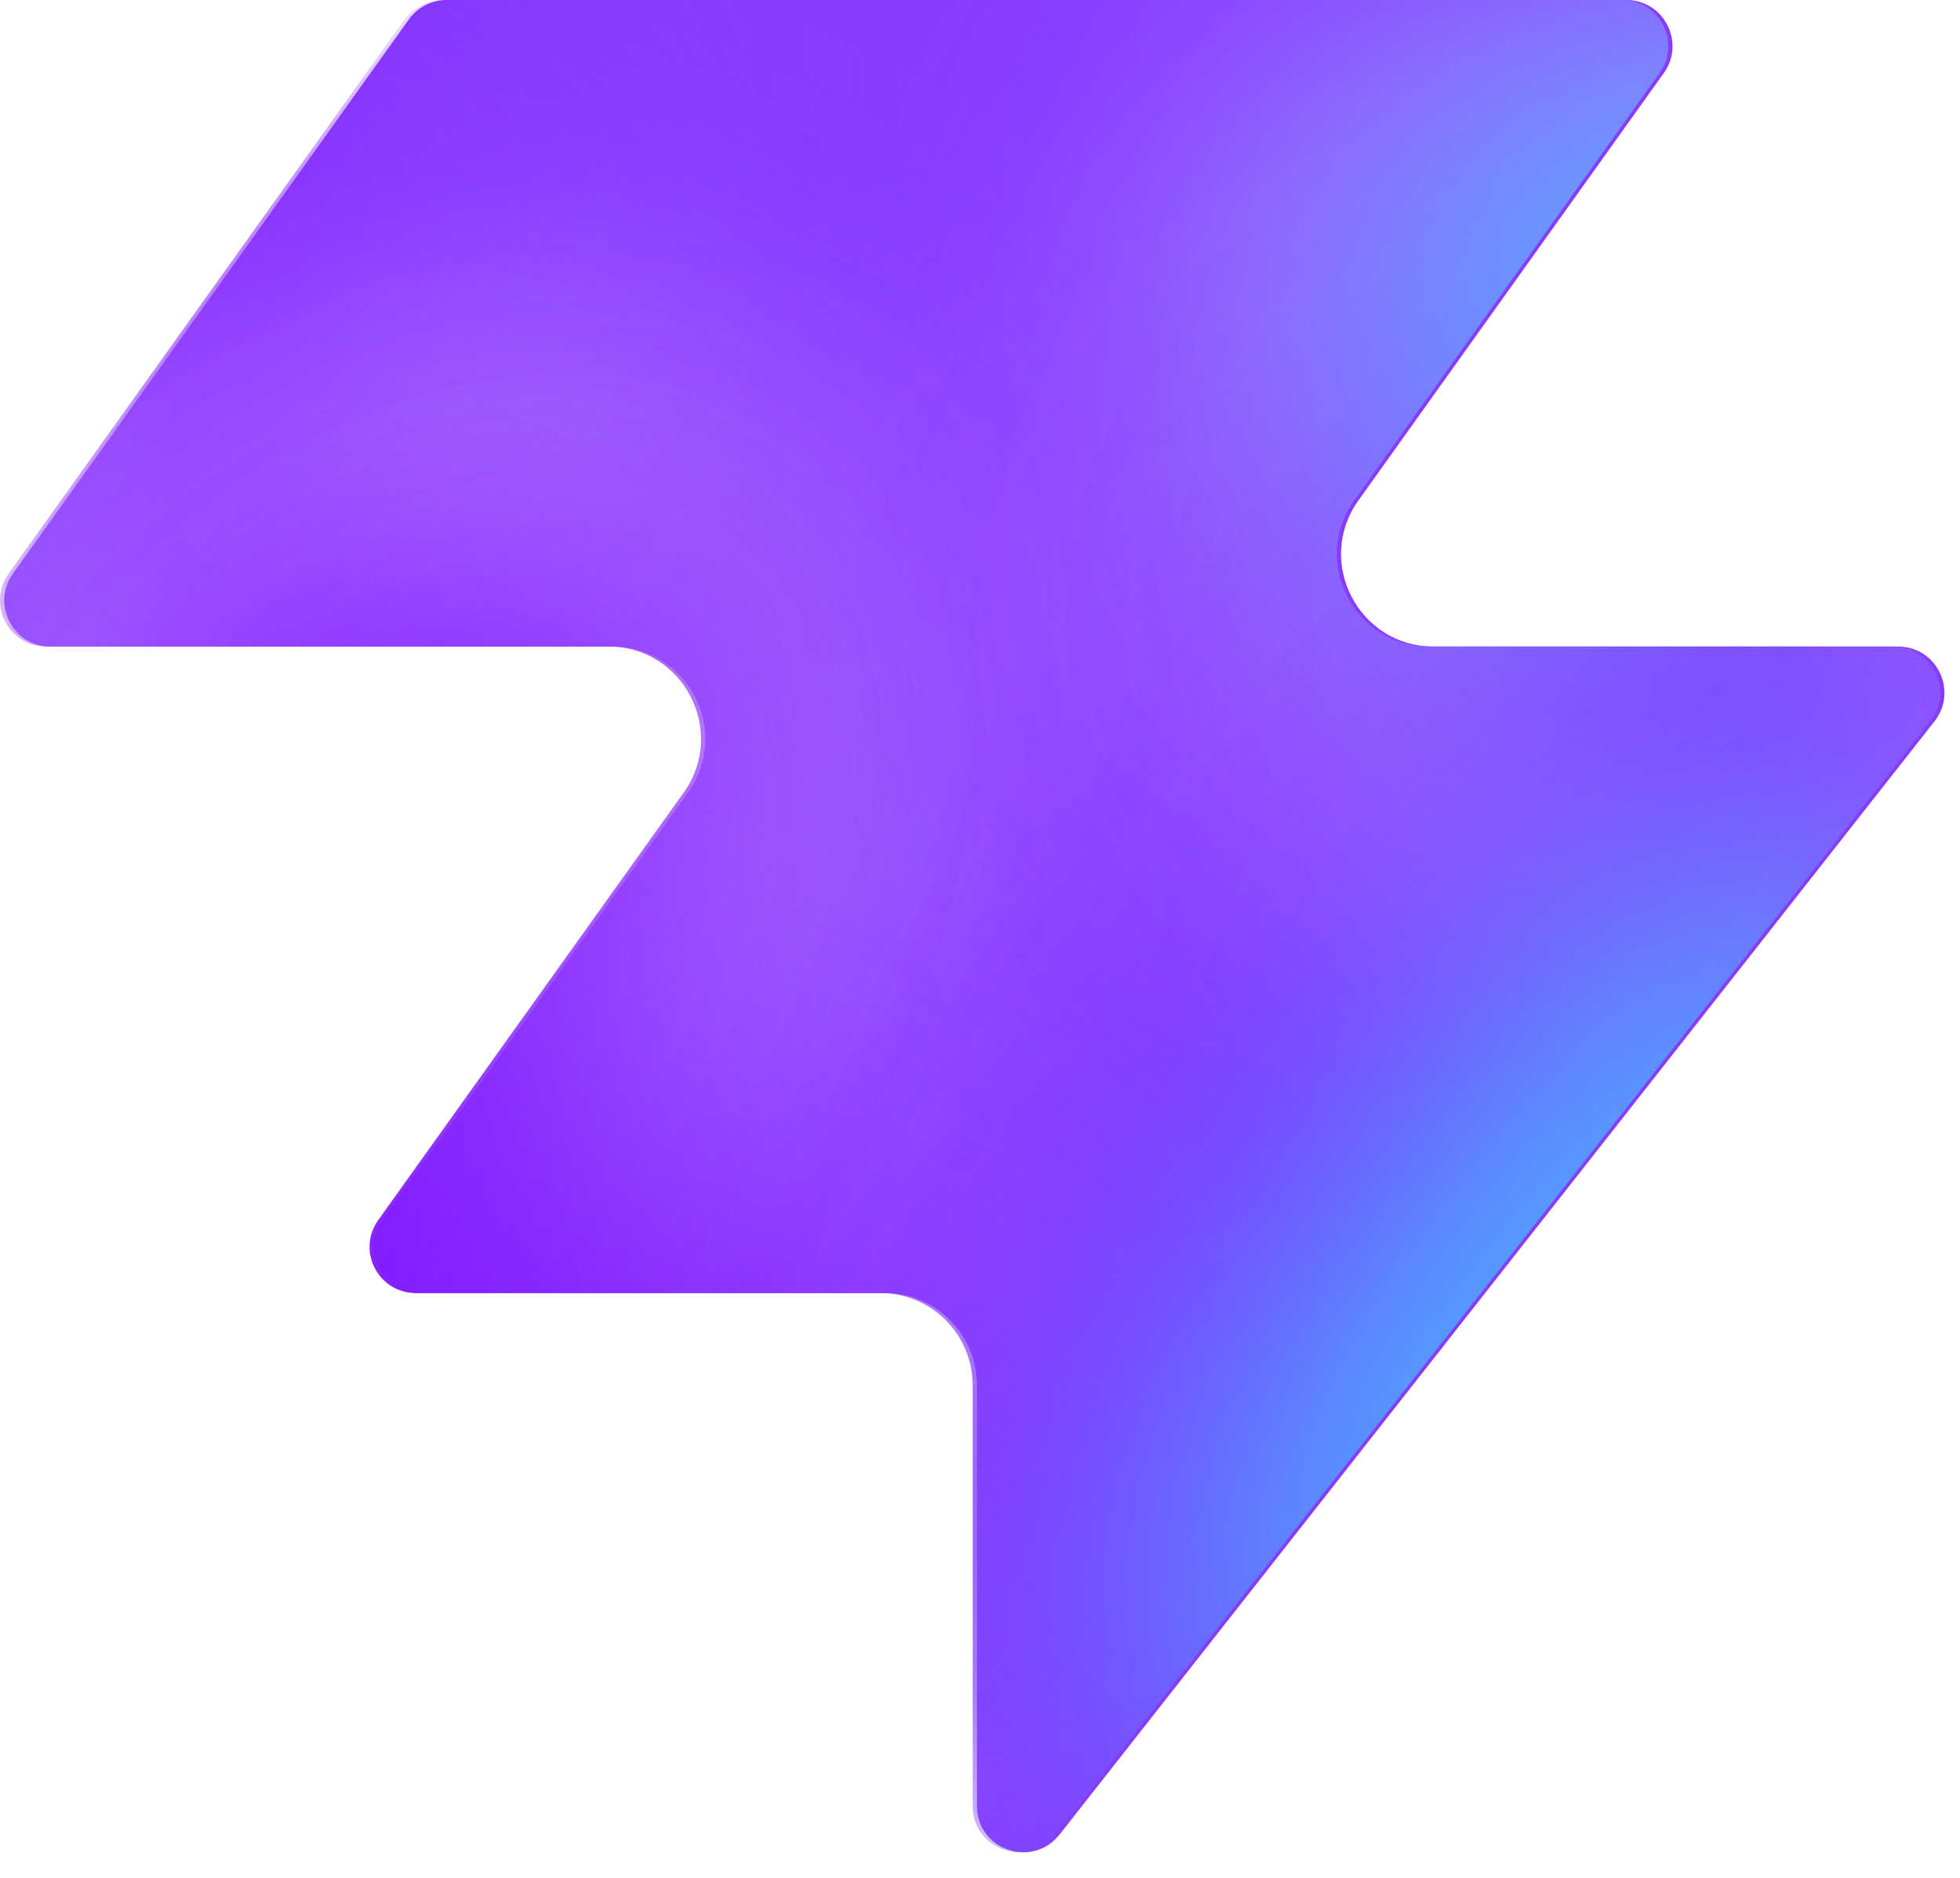
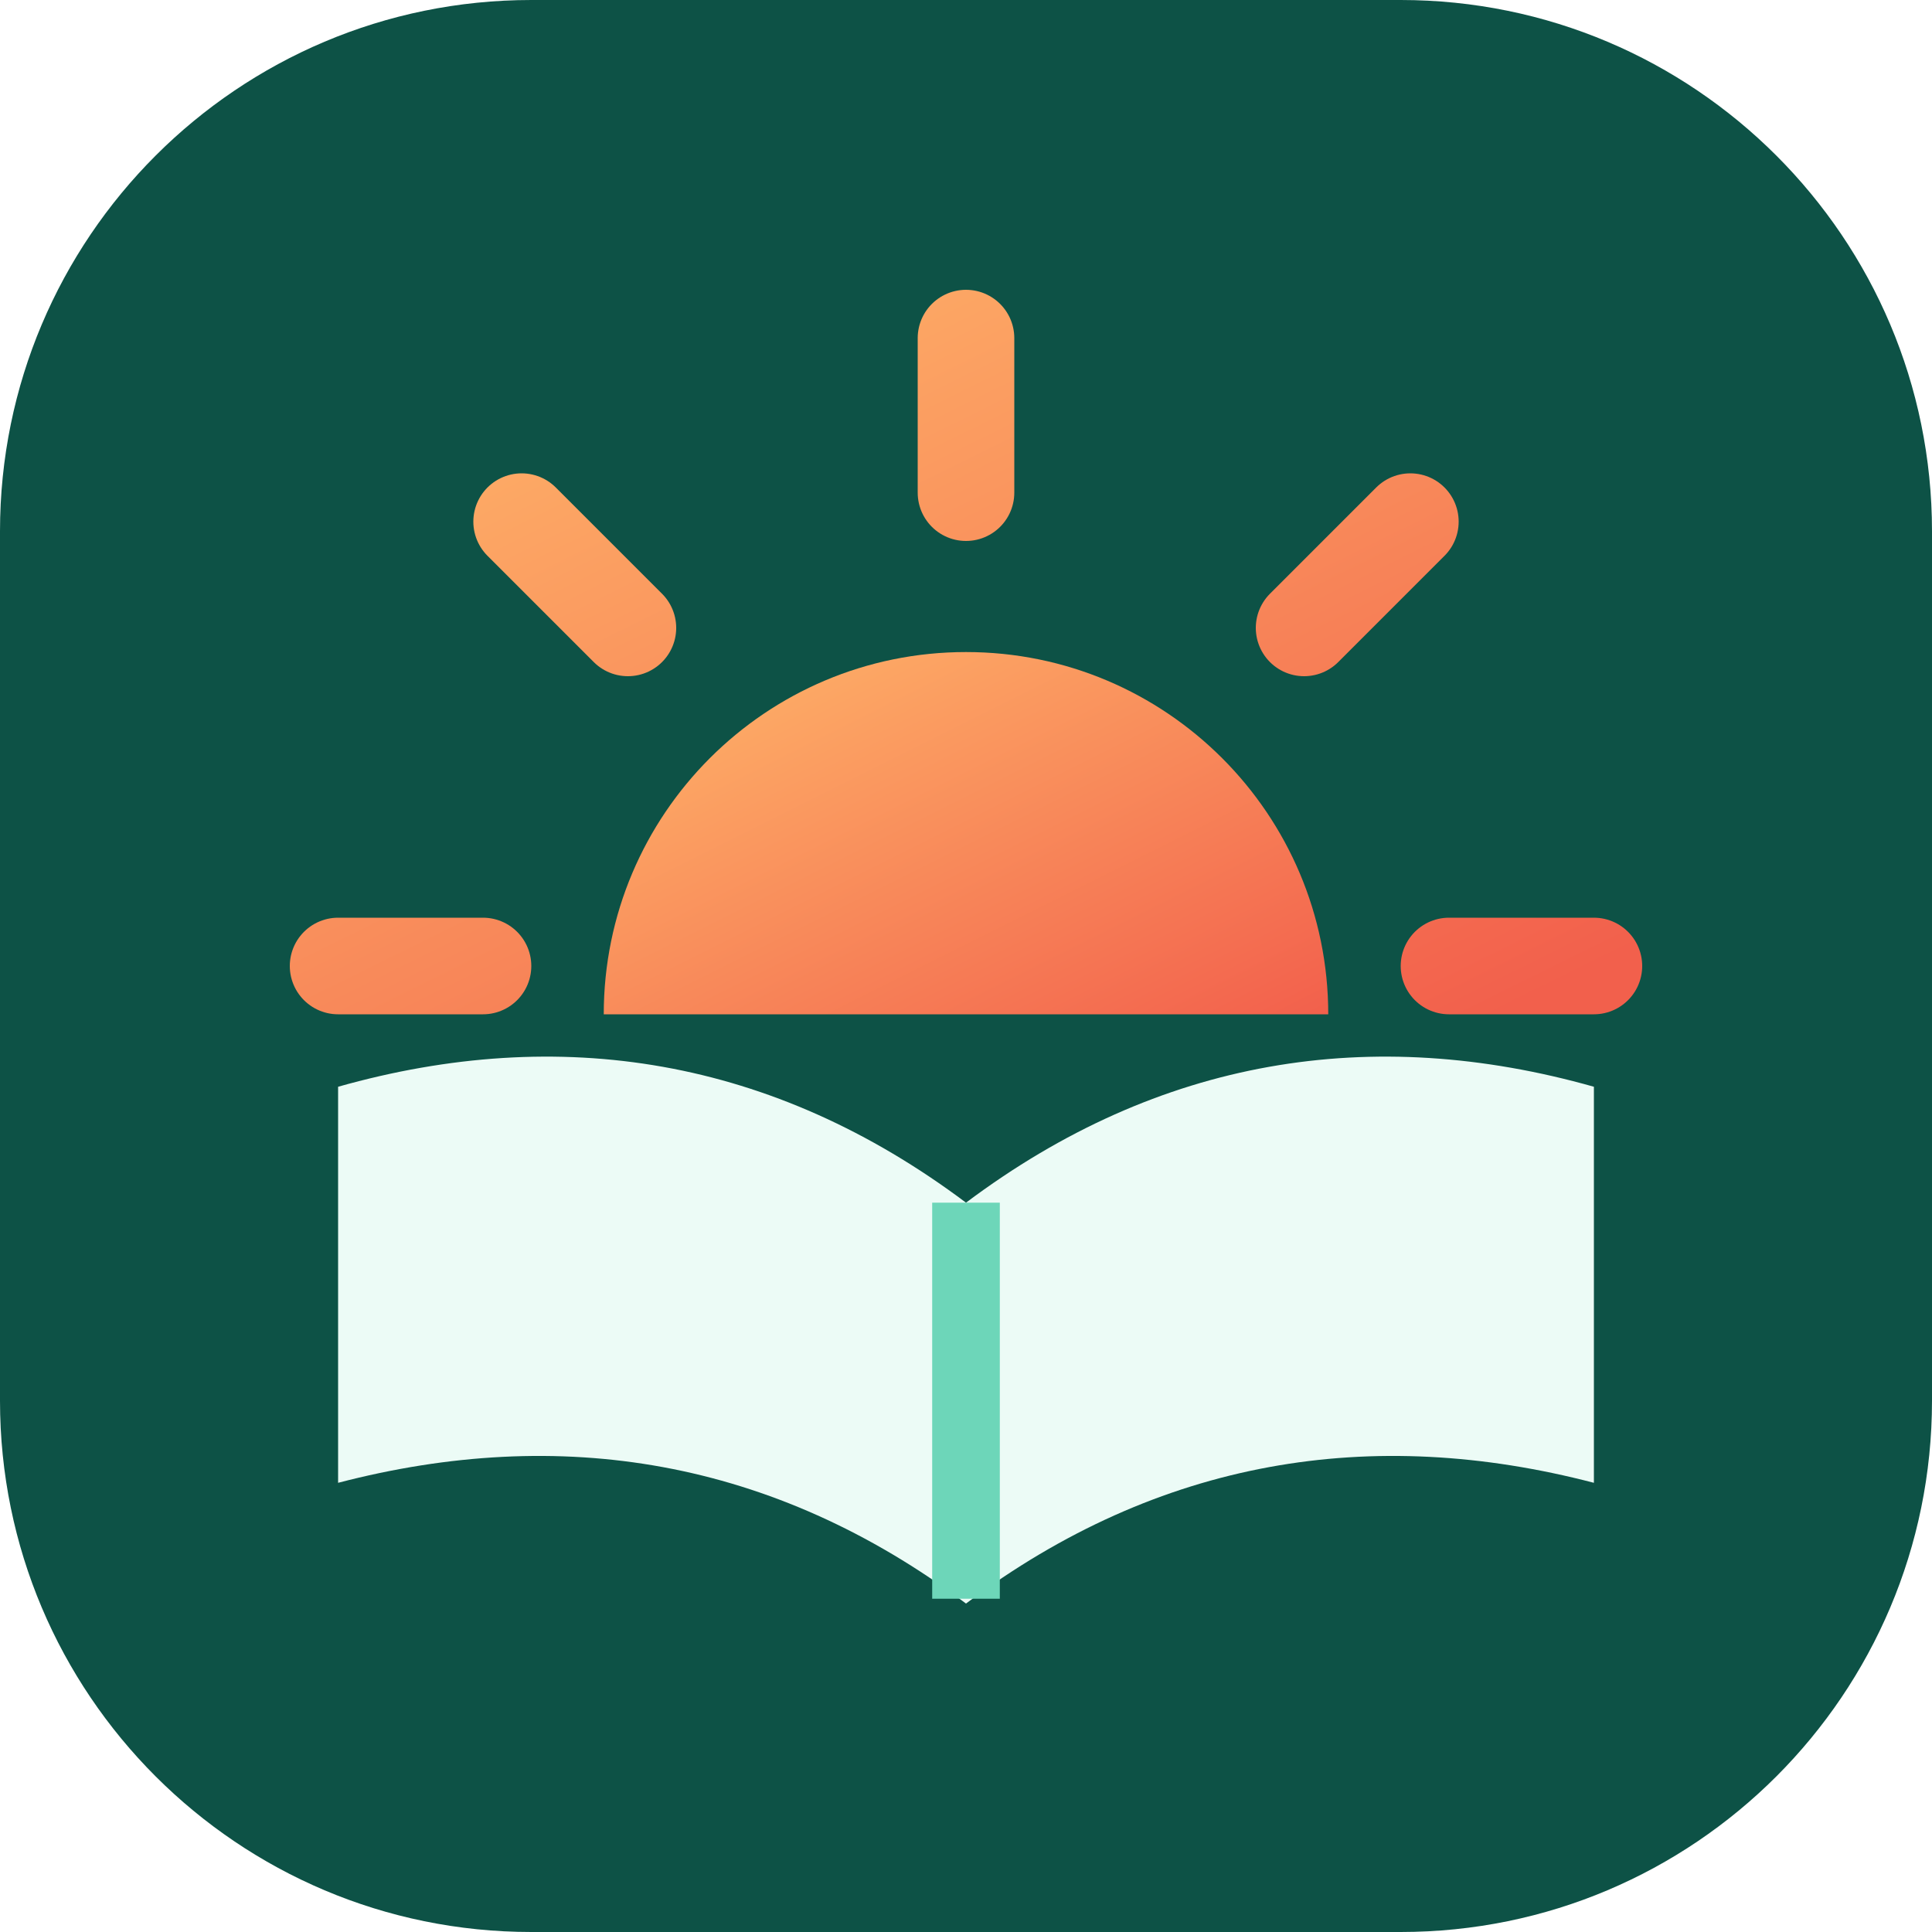
- <svg xmlns="http://www.w3.org/2000/svg" width="48" height="46" fill="none" viewBox="0 0 48 46">
-   <path fill="#863bff" d="M25.946 44.938c-.664.845-2.021.375-2.021-.698V33.937a2.26 2.26 0 0 0-2.262-2.262H10.287c-.92 0-1.456-1.04-.92-1.788l7.48-10.471c1.07-1.497 0-3.578-1.842-3.578H1.237c-.92 0-1.456-1.04-.92-1.788L10.013.474c.214-.297.556-.474.92-.474h28.894c.92 0 1.456 1.04.92 1.788l-7.48 10.471c-1.07 1.498 0 3.579 1.842 3.579h11.377c.943 0 1.473 1.088.89 1.83L25.947 44.94z" style="fill:#863bff;fill:color(display-p3 .525 .23 1);fill-opacity:1" />
-   <mask id="a" width="48" height="46" x="0" y="0" maskUnits="userSpaceOnUse" style="mask-type:alpha">
-     <path fill="#000" d="M25.842 44.938c-.664.844-2.021.375-2.021-.698V33.937a2.26 2.26 0 0 0-2.262-2.262H10.183c-.92 0-1.456-1.04-.92-1.788l7.48-10.471c1.07-1.498 0-3.579-1.842-3.579H1.133c-.92 0-1.456-1.04-.92-1.787L9.91.473c.214-.297.556-.474.92-.474h28.894c.92 0 1.456 1.04.92 1.788l-7.48 10.471c-1.07 1.498 0 3.578 1.842 3.578h11.377c.943 0 1.473 1.088.89 1.832L25.843 44.94z" style="fill:#000;fill-opacity:1" />
-   </mask>
-   <g mask="url(#a)">
-     <g filter="url(#b)">
-       <ellipse cx="5.508" cy="14.704" fill="#ede6ff" rx="5.508" ry="14.704" style="fill:#ede6ff;fill:color(display-p3 .927 .903 1);fill-opacity:1" transform="matrix(.00324 1 1 -.00324 -4.47 31.516)" />
-     </g>
-     <g filter="url(#c)">
-       <ellipse cx="10.399" cy="29.851" fill="#ede6ff" rx="10.399" ry="29.851" style="fill:#ede6ff;fill:color(display-p3 .927 .903 1);fill-opacity:1" transform="matrix(.00324 1 1 -.00324 -39.328 7.883)" />
-     </g>
-     <g filter="url(#d)">
-       <ellipse cx="5.508" cy="30.487" fill="#7e14ff" rx="5.508" ry="30.487" style="fill:#7e14ff;fill:color(display-p3 .492 .077 1);fill-opacity:1" transform="rotate(89.814 -25.913 -14.639)scale(1 -1)" />
-     </g>
-     <g filter="url(#e)">
-       <ellipse cx="5.508" cy="30.599" fill="#7e14ff" rx="5.508" ry="30.599" style="fill:#7e14ff;fill:color(display-p3 .492 .077 1);fill-opacity:1" transform="rotate(89.814 -32.644 -3.334)scale(1 -1)" />
-     </g>
-     <g filter="url(#f)">
-       <ellipse cx="5.508" cy="30.599" fill="#7e14ff" rx="5.508" ry="30.599" style="fill:#7e14ff;fill:color(display-p3 .492 .077 1);fill-opacity:1" transform="matrix(.00324 1 1 -.00324 -34.34 30.47)" />
-     </g>
-     <g filter="url(#g)">
-       <ellipse cx="14.072" cy="22.078" fill="#ede6ff" rx="14.072" ry="22.078" style="fill:#ede6ff;fill:color(display-p3 .927 .903 1);fill-opacity:1" transform="rotate(93.35 24.506 48.493)scale(-1 1)" />
-     </g>
-     <g filter="url(#h)">
-       <ellipse cx="3.47" cy="21.501" fill="#7e14ff" rx="3.47" ry="21.501" style="fill:#7e14ff;fill:color(display-p3 .492 .077 1);fill-opacity:1" transform="rotate(89.009 28.708 47.59)scale(-1 1)" />
-     </g>
-     <g filter="url(#i)">
-       <ellipse cx="3.47" cy="21.501" fill="#7e14ff" rx="3.47" ry="21.501" style="fill:#7e14ff;fill:color(display-p3 .492 .077 1);fill-opacity:1" transform="rotate(89.009 28.708 47.59)scale(-1 1)" />
-     </g>
-     <g filter="url(#j)">
-       <ellipse cx=".387" cy="8.972" fill="#7e14ff" rx="4.407" ry="29.108" style="fill:#7e14ff;fill:color(display-p3 .492 .077 1);fill-opacity:1" transform="rotate(39.51 .387 8.972)" />
-     </g>
-     <g filter="url(#k)">
-       <ellipse cx="47.523" cy="-6.092" fill="#7e14ff" rx="4.407" ry="29.108" style="fill:#7e14ff;fill:color(display-p3 .492 .077 1);fill-opacity:1" transform="rotate(37.892 47.523 -6.092)" />
-     </g>
-     <g filter="url(#l)">
-       <ellipse cx="41.412" cy="6.333" fill="#47bfff" rx="5.971" ry="9.665" style="fill:#47bfff;fill:color(display-p3 .28 .748 1);fill-opacity:1" transform="rotate(37.892 41.412 6.333)" />
-     </g>
-     <g filter="url(#m)">
-       <ellipse cx="-1.879" cy="38.332" fill="#7e14ff" rx="4.407" ry="29.108" style="fill:#7e14ff;fill:color(display-p3 .492 .077 1);fill-opacity:1" transform="rotate(37.892 -1.88 38.332)" />
-     </g>
-     <g filter="url(#n)">
-       <ellipse cx="-1.879" cy="38.332" fill="#7e14ff" rx="4.407" ry="29.108" style="fill:#7e14ff;fill:color(display-p3 .492 .077 1);fill-opacity:1" transform="rotate(37.892 -1.88 38.332)" />
-     </g>
-     <g filter="url(#o)">
-       <ellipse cx="35.651" cy="29.907" fill="#7e14ff" rx="4.407" ry="29.108" style="fill:#7e14ff;fill:color(display-p3 .492 .077 1);fill-opacity:1" transform="rotate(37.892 35.651 29.907)" />
-     </g>
-     <g filter="url(#p)">
-       <ellipse cx="38.418" cy="32.4" fill="#47bfff" rx="5.971" ry="15.297" style="fill:#47bfff;fill:color(display-p3 .28 .748 1);fill-opacity:1" transform="rotate(37.892 38.418 32.4)" />
-     </g>
+ <svg xmlns="http://www.w3.org/2000/svg" viewBox="0 0 40 40">
+   <defs>
+     <linearGradient id="s" x1="0" y1="0" x2="1" y2="1">
+       <stop offset="0" stop-color="#ffb86a" />
+       <stop offset="1" stop-color="#f2604c" />
+     </linearGradient>
+   </defs>
+   <rect width="40" height="40" rx="11" fill="#0d5246" />
+   <g stroke="url(#s)" stroke-width="2" stroke-linecap="round">
+     <path d="M20 7v3.2M10.8 10.8l2.2 2.2M29.2 10.8 27 13M7 20h3M30 20h3" />
  </g>
-   <defs>
-     <filter id="b" width="60.045" height="41.654" x="-19.77" y="16.149" color-interpolation-filters="sRGB" filterUnits="userSpaceOnUse">
-       <feFlood flood-opacity="0" result="BackgroundImageFix" />
-       <feBlend in="SourceGraphic" in2="BackgroundImageFix" result="shape" />
-       <feGaussianBlur result="effect1_foregroundBlur_2002_17158" stdDeviation="7.659" />
-     </filter>
-     <filter id="c" width="90.34" height="51.437" x="-54.613" y="-7.533" color-interpolation-filters="sRGB" filterUnits="userSpaceOnUse">
-       <feFlood flood-opacity="0" result="BackgroundImageFix" />
-       <feBlend in="SourceGraphic" in2="BackgroundImageFix" result="shape" />
-       <feGaussianBlur result="effect1_foregroundBlur_2002_17158" stdDeviation="7.659" />
-     </filter>
-     <filter id="d" width="79.355" height="29.4" x="-49.64" y="2.03" color-interpolation-filters="sRGB" filterUnits="userSpaceOnUse">
-       <feFlood flood-opacity="0" result="BackgroundImageFix" />
-       <feBlend in="SourceGraphic" in2="BackgroundImageFix" result="shape" />
-       <feGaussianBlur result="effect1_foregroundBlur_2002_17158" stdDeviation="4.596" />
-     </filter>
-     <filter id="e" width="79.579" height="29.4" x="-45.045" y="20.029" color-interpolation-filters="sRGB" filterUnits="userSpaceOnUse">
-       <feFlood flood-opacity="0" result="BackgroundImageFix" />
-       <feBlend in="SourceGraphic" in2="BackgroundImageFix" result="shape" />
-       <feGaussianBlur result="effect1_foregroundBlur_2002_17158" stdDeviation="4.596" />
-     </filter>
-     <filter id="f" width="79.579" height="29.4" x="-43.513" y="21.178" color-interpolation-filters="sRGB" filterUnits="userSpaceOnUse">
-       <feFlood flood-opacity="0" result="BackgroundImageFix" />
-       <feBlend in="SourceGraphic" in2="BackgroundImageFix" result="shape" />
-       <feGaussianBlur result="effect1_foregroundBlur_2002_17158" stdDeviation="4.596" />
-     </filter>
-     <filter id="g" width="74.749" height="58.852" x="15.756" y="-17.901" color-interpolation-filters="sRGB" filterUnits="userSpaceOnUse">
-       <feFlood flood-opacity="0" result="BackgroundImageFix" />
-       <feBlend in="SourceGraphic" in2="BackgroundImageFix" result="shape" />
-       <feGaussianBlur result="effect1_foregroundBlur_2002_17158" stdDeviation="7.659" />
-     </filter>
-     <filter id="h" width="61.377" height="25.362" x="23.548" y="2.284" color-interpolation-filters="sRGB" filterUnits="userSpaceOnUse">
-       <feFlood flood-opacity="0" result="BackgroundImageFix" />
-       <feBlend in="SourceGraphic" in2="BackgroundImageFix" result="shape" />
-       <feGaussianBlur result="effect1_foregroundBlur_2002_17158" stdDeviation="4.596" />
-     </filter>
-     <filter id="i" width="61.377" height="25.362" x="23.548" y="2.284" color-interpolation-filters="sRGB" filterUnits="userSpaceOnUse">
-       <feFlood flood-opacity="0" result="BackgroundImageFix" />
-       <feBlend in="SourceGraphic" in2="BackgroundImageFix" result="shape" />
-       <feGaussianBlur result="effect1_foregroundBlur_2002_17158" stdDeviation="4.596" />
-     </filter>
-     <filter id="j" width="56.045" height="63.649" x="-27.636" y="-22.853" color-interpolation-filters="sRGB" filterUnits="userSpaceOnUse">
-       <feFlood flood-opacity="0" result="BackgroundImageFix" />
-       <feBlend in="SourceGraphic" in2="BackgroundImageFix" result="shape" />
-       <feGaussianBlur result="effect1_foregroundBlur_2002_17158" stdDeviation="4.596" />
-     </filter>
-     <filter id="k" width="54.814" height="64.646" x="20.116" y="-38.415" color-interpolation-filters="sRGB" filterUnits="userSpaceOnUse">
-       <feFlood flood-opacity="0" result="BackgroundImageFix" />
-       <feBlend in="SourceGraphic" in2="BackgroundImageFix" result="shape" />
-       <feGaussianBlur result="effect1_foregroundBlur_2002_17158" stdDeviation="4.596" />
-     </filter>
-     <filter id="l" width="33.541" height="35.313" x="24.641" y="-11.323" color-interpolation-filters="sRGB" filterUnits="userSpaceOnUse">
-       <feFlood flood-opacity="0" result="BackgroundImageFix" />
-       <feBlend in="SourceGraphic" in2="BackgroundImageFix" result="shape" />
-       <feGaussianBlur result="effect1_foregroundBlur_2002_17158" stdDeviation="4.596" />
-     </filter>
-     <filter id="m" width="54.814" height="64.646" x="-29.286" y="6.009" color-interpolation-filters="sRGB" filterUnits="userSpaceOnUse">
-       <feFlood flood-opacity="0" result="BackgroundImageFix" />
-       <feBlend in="SourceGraphic" in2="BackgroundImageFix" result="shape" />
-       <feGaussianBlur result="effect1_foregroundBlur_2002_17158" stdDeviation="4.596" />
-     </filter>
-     <filter id="n" width="54.814" height="64.646" x="-29.286" y="6.009" color-interpolation-filters="sRGB" filterUnits="userSpaceOnUse">
-       <feFlood flood-opacity="0" result="BackgroundImageFix" />
-       <feBlend in="SourceGraphic" in2="BackgroundImageFix" result="shape" />
-       <feGaussianBlur result="effect1_foregroundBlur_2002_17158" stdDeviation="4.596" />
-     </filter>
-     <filter id="o" width="54.814" height="64.646" x="8.244" y="-2.416" color-interpolation-filters="sRGB" filterUnits="userSpaceOnUse">
-       <feFlood flood-opacity="0" result="BackgroundImageFix" />
-       <feBlend in="SourceGraphic" in2="BackgroundImageFix" result="shape" />
-       <feGaussianBlur result="effect1_foregroundBlur_2002_17158" stdDeviation="4.596" />
-     </filter>
-     <filter id="p" width="39.409" height="43.623" x="18.713" y="10.588" color-interpolation-filters="sRGB" filterUnits="userSpaceOnUse">
-       <feFlood flood-opacity="0" result="BackgroundImageFix" />
-       <feBlend in="SourceGraphic" in2="BackgroundImageFix" result="shape" />
-       <feGaussianBlur result="effect1_foregroundBlur_2002_17158" stdDeviation="4.596" />
-     </filter>
-   </defs>
+   <path d="M12.5 21a7.5 7.5 0 0 1 15 0Z" fill="url(#s)" />
+   <path d="M7 22.5c4.6-1.3 9-.6 13 2.4 4-3 8.4-3.7 13-2.4v8.2c-4.6-1.2-9-.5-13 2.5-4-3-8.4-3.7-13-2.5Z" fill="#ecfbf6" />
+   <path d="M20 24.9v8.2" stroke="#6dd6b9" stroke-width="1.4" />
</svg>
